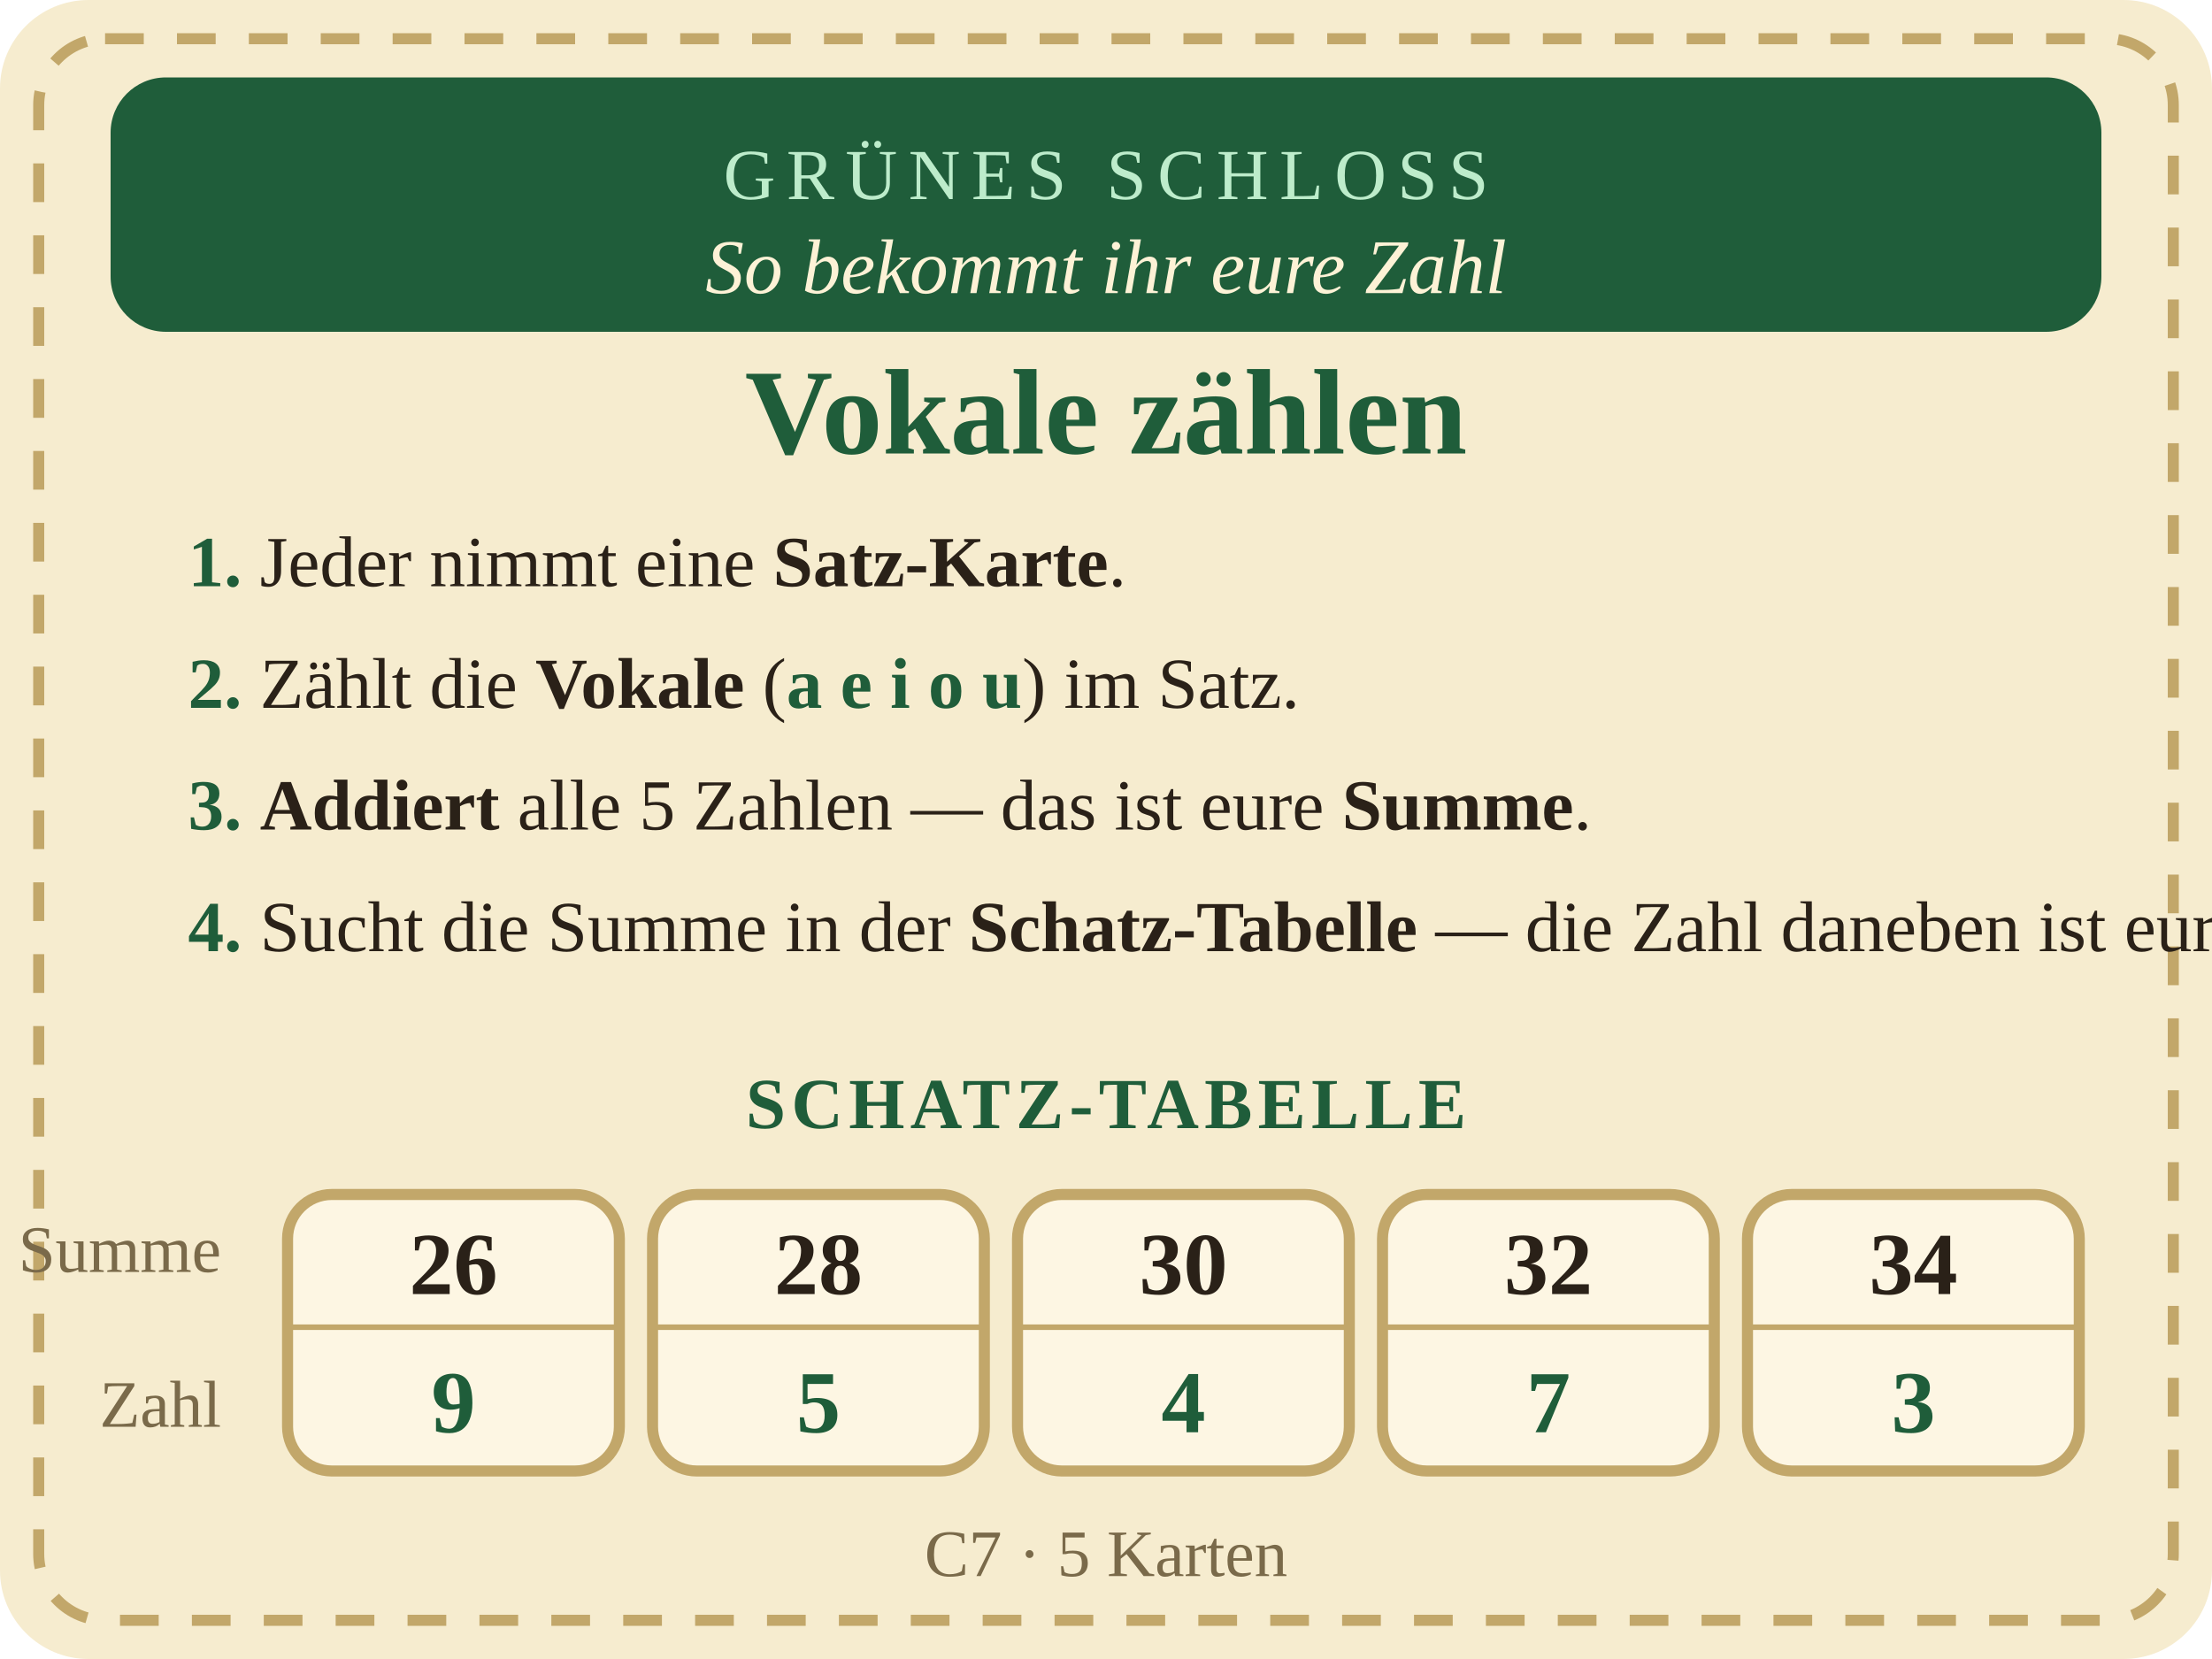
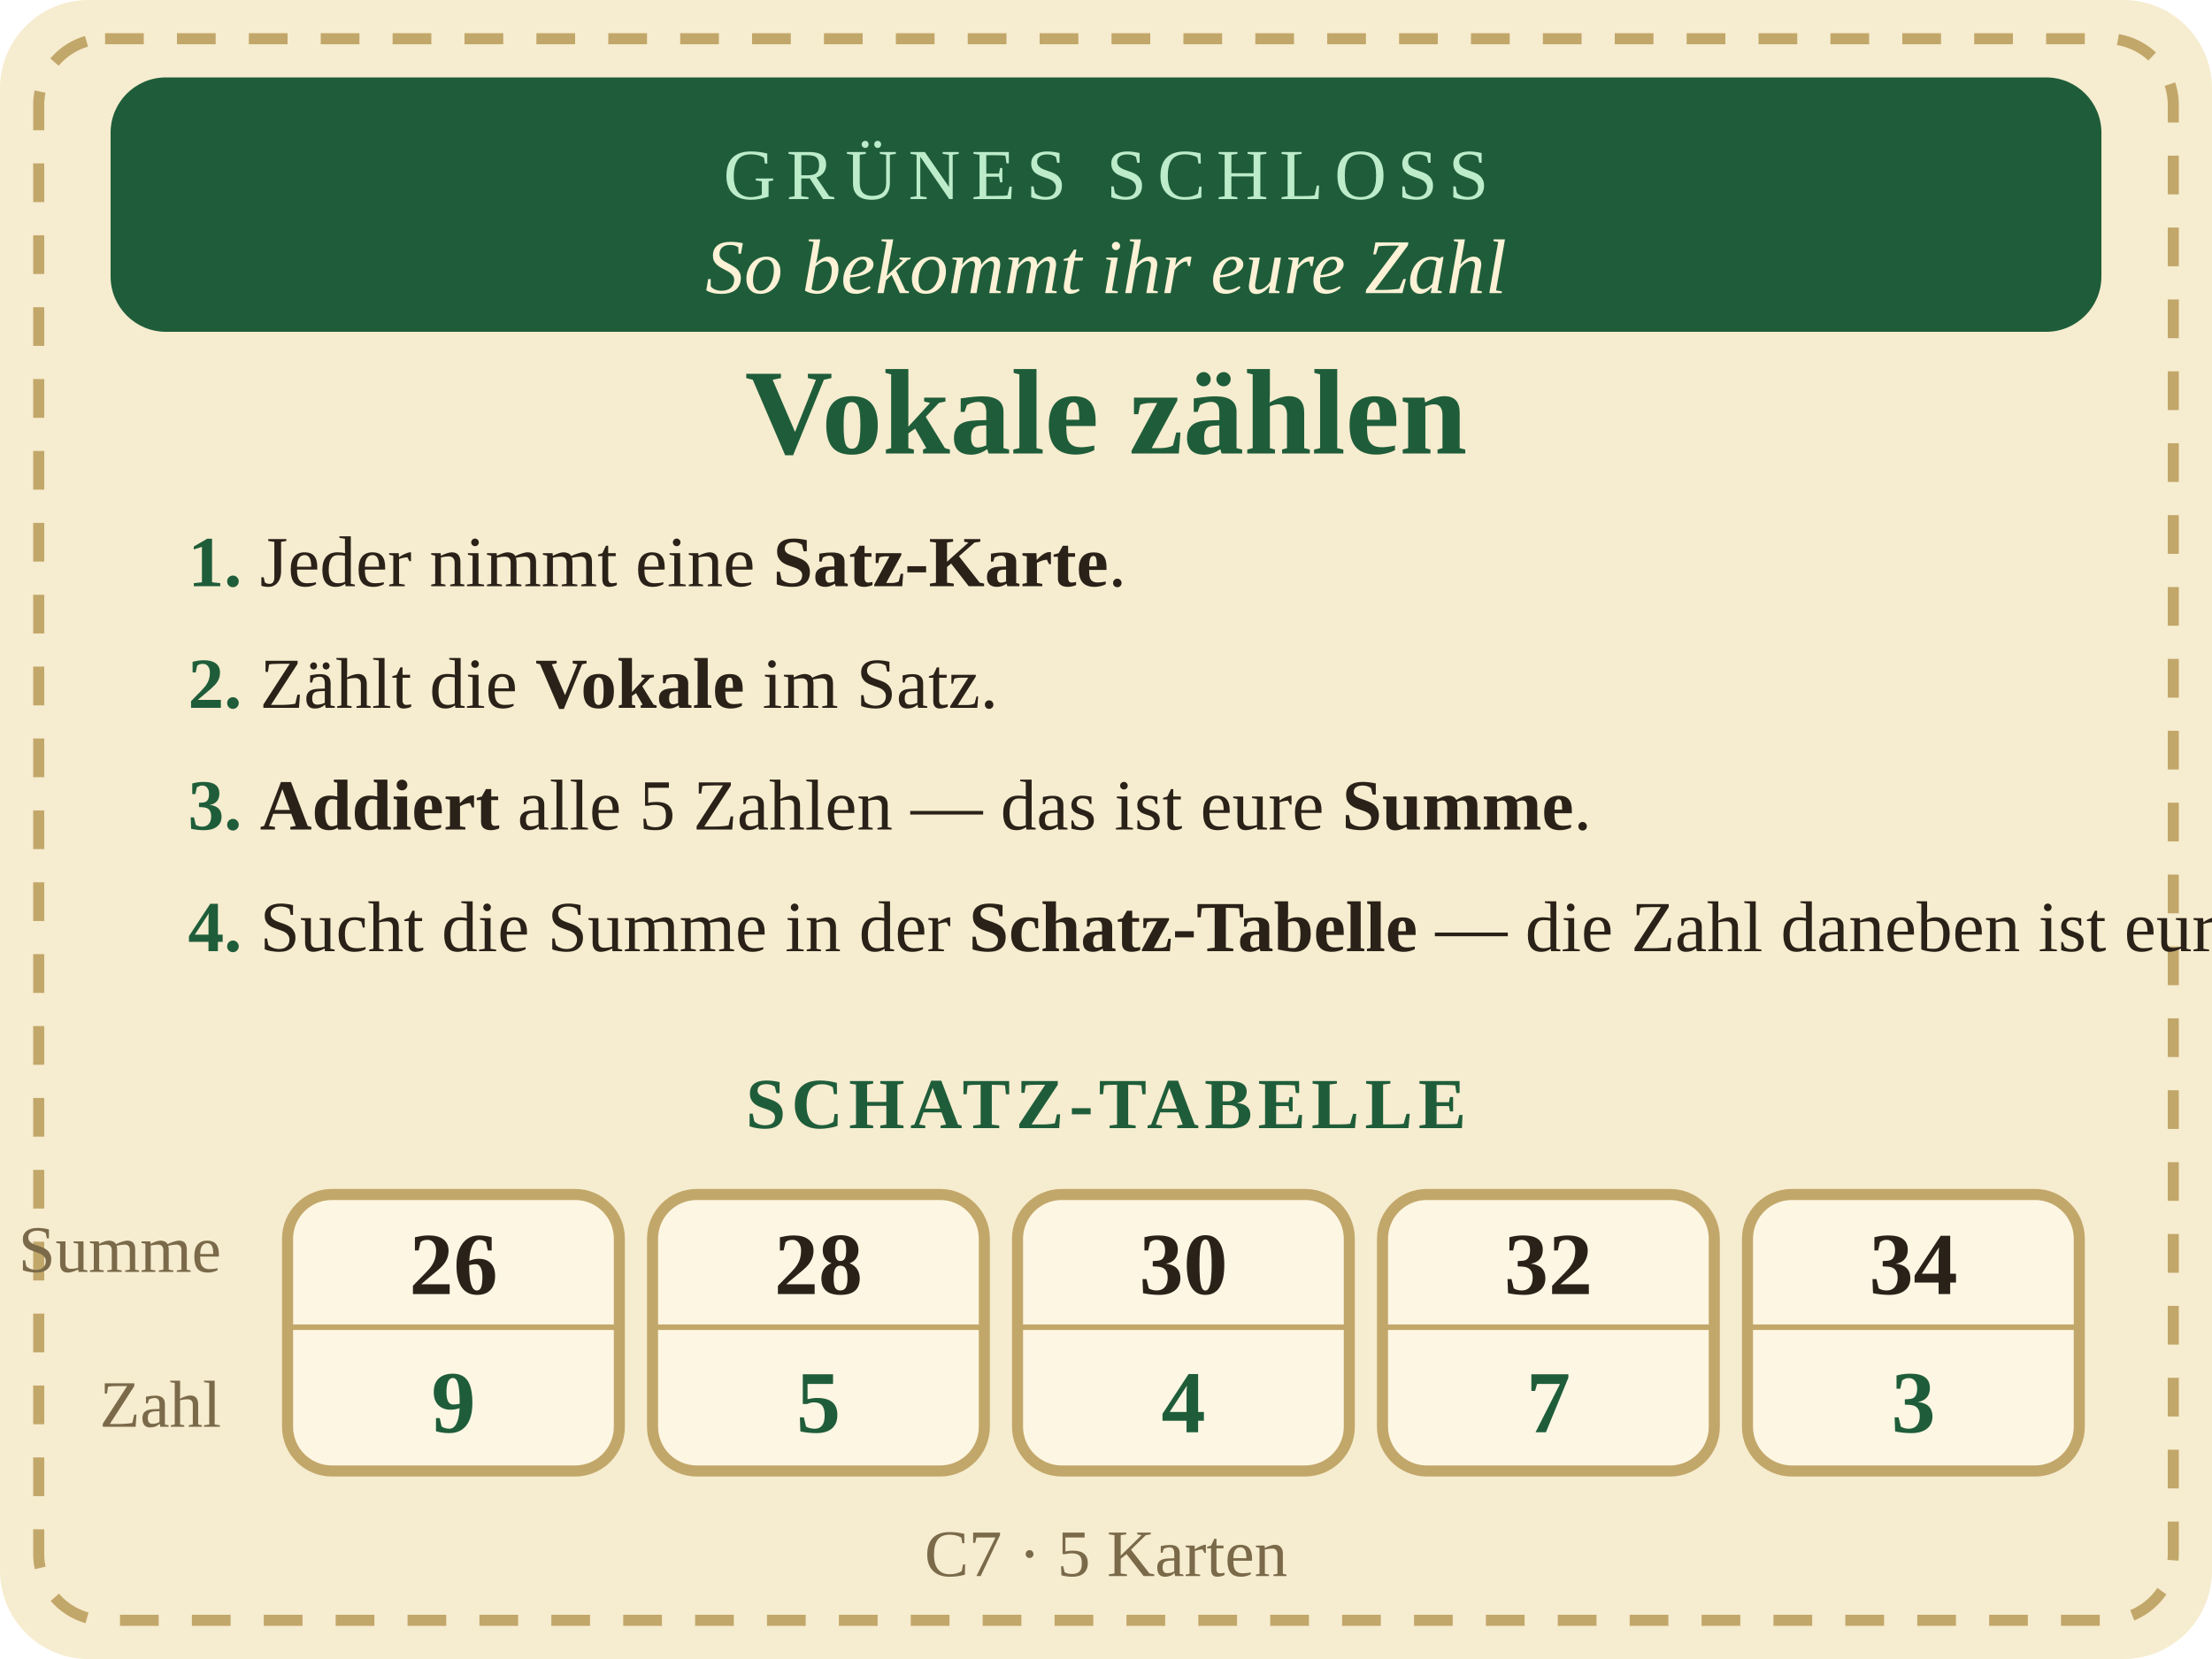
<svg xmlns="http://www.w3.org/2000/svg" viewBox="0 0 400 300" width="100mm" height="75mm" font-family="Georgia, 'Times New Roman', serif">
  <rect x="0" y="0" width="400" height="300" rx="16" fill="#f6eccf" />
  <rect x="7" y="7" width="386" height="286" rx="12" fill="none" stroke="#c2a76a" stroke-width="2" stroke-dasharray="7 6" />
  <rect x="20" y="14" width="360" height="46" rx="10" fill="#1f5d3a" />
  <text x="200" y="36" text-anchor="middle" fill="#bdeccb" font-size="13" letter-spacing="2">GRÜNES SCHLOSS</text>
  <text x="200" y="53" text-anchor="middle" fill="#fdf2d6" font-size="14" font-style="italic">So bekommt ihr eure Zahl</text>
  <text x="200" y="82" text-anchor="middle" fill="#1f5d3a" font-size="22" font-weight="700">Vokale zählen</text>
  <g fill="#2a2118" font-size="13">
    <text x="34" y="106">
      <tspan fill="#1f5d3a" font-weight="700">1.</tspan>  Jeder nimmt eine <tspan font-weight="700">Satz-Karte</tspan>.</text>
    <text x="34" y="128">
-       <tspan fill="#1f5d3a" font-weight="700">2.</tspan>  Zählt die <tspan font-weight="700">Vokale</tspan> (<tspan fill="#1f5d3a" font-weight="700">a e i o u</tspan>) im Satz.</text>
+       <tspan fill="#1f5d3a" font-weight="700">2.</tspan>  Zählt die <tspan font-weight="700">Vokale</tspan> im Satz.</text>
    <text x="34" y="150">
      <tspan fill="#1f5d3a" font-weight="700">3.</tspan>
      <tspan font-weight="700">Addiert</tspan> alle 5 Zahlen — das ist eure <tspan font-weight="700">Summe</tspan>.</text>
    <text x="34" y="172">
      <tspan fill="#1f5d3a" font-weight="700">4.</tspan>  Sucht die Summe in der <tspan font-weight="700">Schatz-Tabelle</tspan> — die Zahl daneben ist eure Zahl!</text>
  </g>
  <text x="200" y="204" text-anchor="middle" fill="#1f5d3a" font-size="13" font-weight="700" letter-spacing="1">SCHATZ-TABELLE</text>
  <g font-size="12" fill="#7a6a4a" text-anchor="end">
    <text x="40" y="230">Summe</text>
    <text x="40" y="258">Zahl</text>
  </g>
  <g text-anchor="middle">
    <rect x="52" y="216" width="60" height="50" rx="8" fill="#fdf6e3" stroke="#c2a76a" stroke-width="2" />
    <line x1="52" y1="240" x2="112" y2="240" stroke="#c2a76a" stroke-width="1" />
    <text x="82" y="234" fill="#2a2118" font-size="16" font-weight="700">26</text>
    <text x="82" y="259" fill="#1f5d3a" font-size="16" font-weight="700">9</text>
    <rect x="118" y="216" width="60" height="50" rx="8" fill="#fdf6e3" stroke="#c2a76a" stroke-width="2" />
    <line x1="118" y1="240" x2="178" y2="240" stroke="#c2a76a" stroke-width="1" />
    <text x="148" y="234" fill="#2a2118" font-size="16" font-weight="700">28</text>
    <text x="148" y="259" fill="#1f5d3a" font-size="16" font-weight="700">5</text>
    <rect x="184" y="216" width="60" height="50" rx="8" fill="#fdf6e3" stroke="#c2a76a" stroke-width="2" />
    <line x1="184" y1="240" x2="244" y2="240" stroke="#c2a76a" stroke-width="1" />
    <text x="214" y="234" fill="#2a2118" font-size="16" font-weight="700">30</text>
    <text x="214" y="259" fill="#1f5d3a" font-size="16" font-weight="700">4</text>
    <rect x="250" y="216" width="60" height="50" rx="8" fill="#fdf6e3" stroke="#c2a76a" stroke-width="2" />
    <line x1="250" y1="240" x2="310" y2="240" stroke="#c2a76a" stroke-width="1" />
    <text x="280" y="234" fill="#2a2118" font-size="16" font-weight="700">32</text>
    <text x="280" y="259" fill="#1f5d3a" font-size="16" font-weight="700">7</text>
    <rect x="316" y="216" width="60" height="50" rx="8" fill="#fdf6e3" stroke="#c2a76a" stroke-width="2" />
    <line x1="316" y1="240" x2="376" y2="240" stroke="#c2a76a" stroke-width="1" />
    <text x="346" y="234" fill="#2a2118" font-size="16" font-weight="700">34</text>
    <text x="346" y="259" fill="#1f5d3a" font-size="16" font-weight="700">3</text>
  </g>
  <text x="200" y="285" text-anchor="middle" fill="#7a6a4a" font-size="12">C7 · 5 Karten</text>
</svg>
